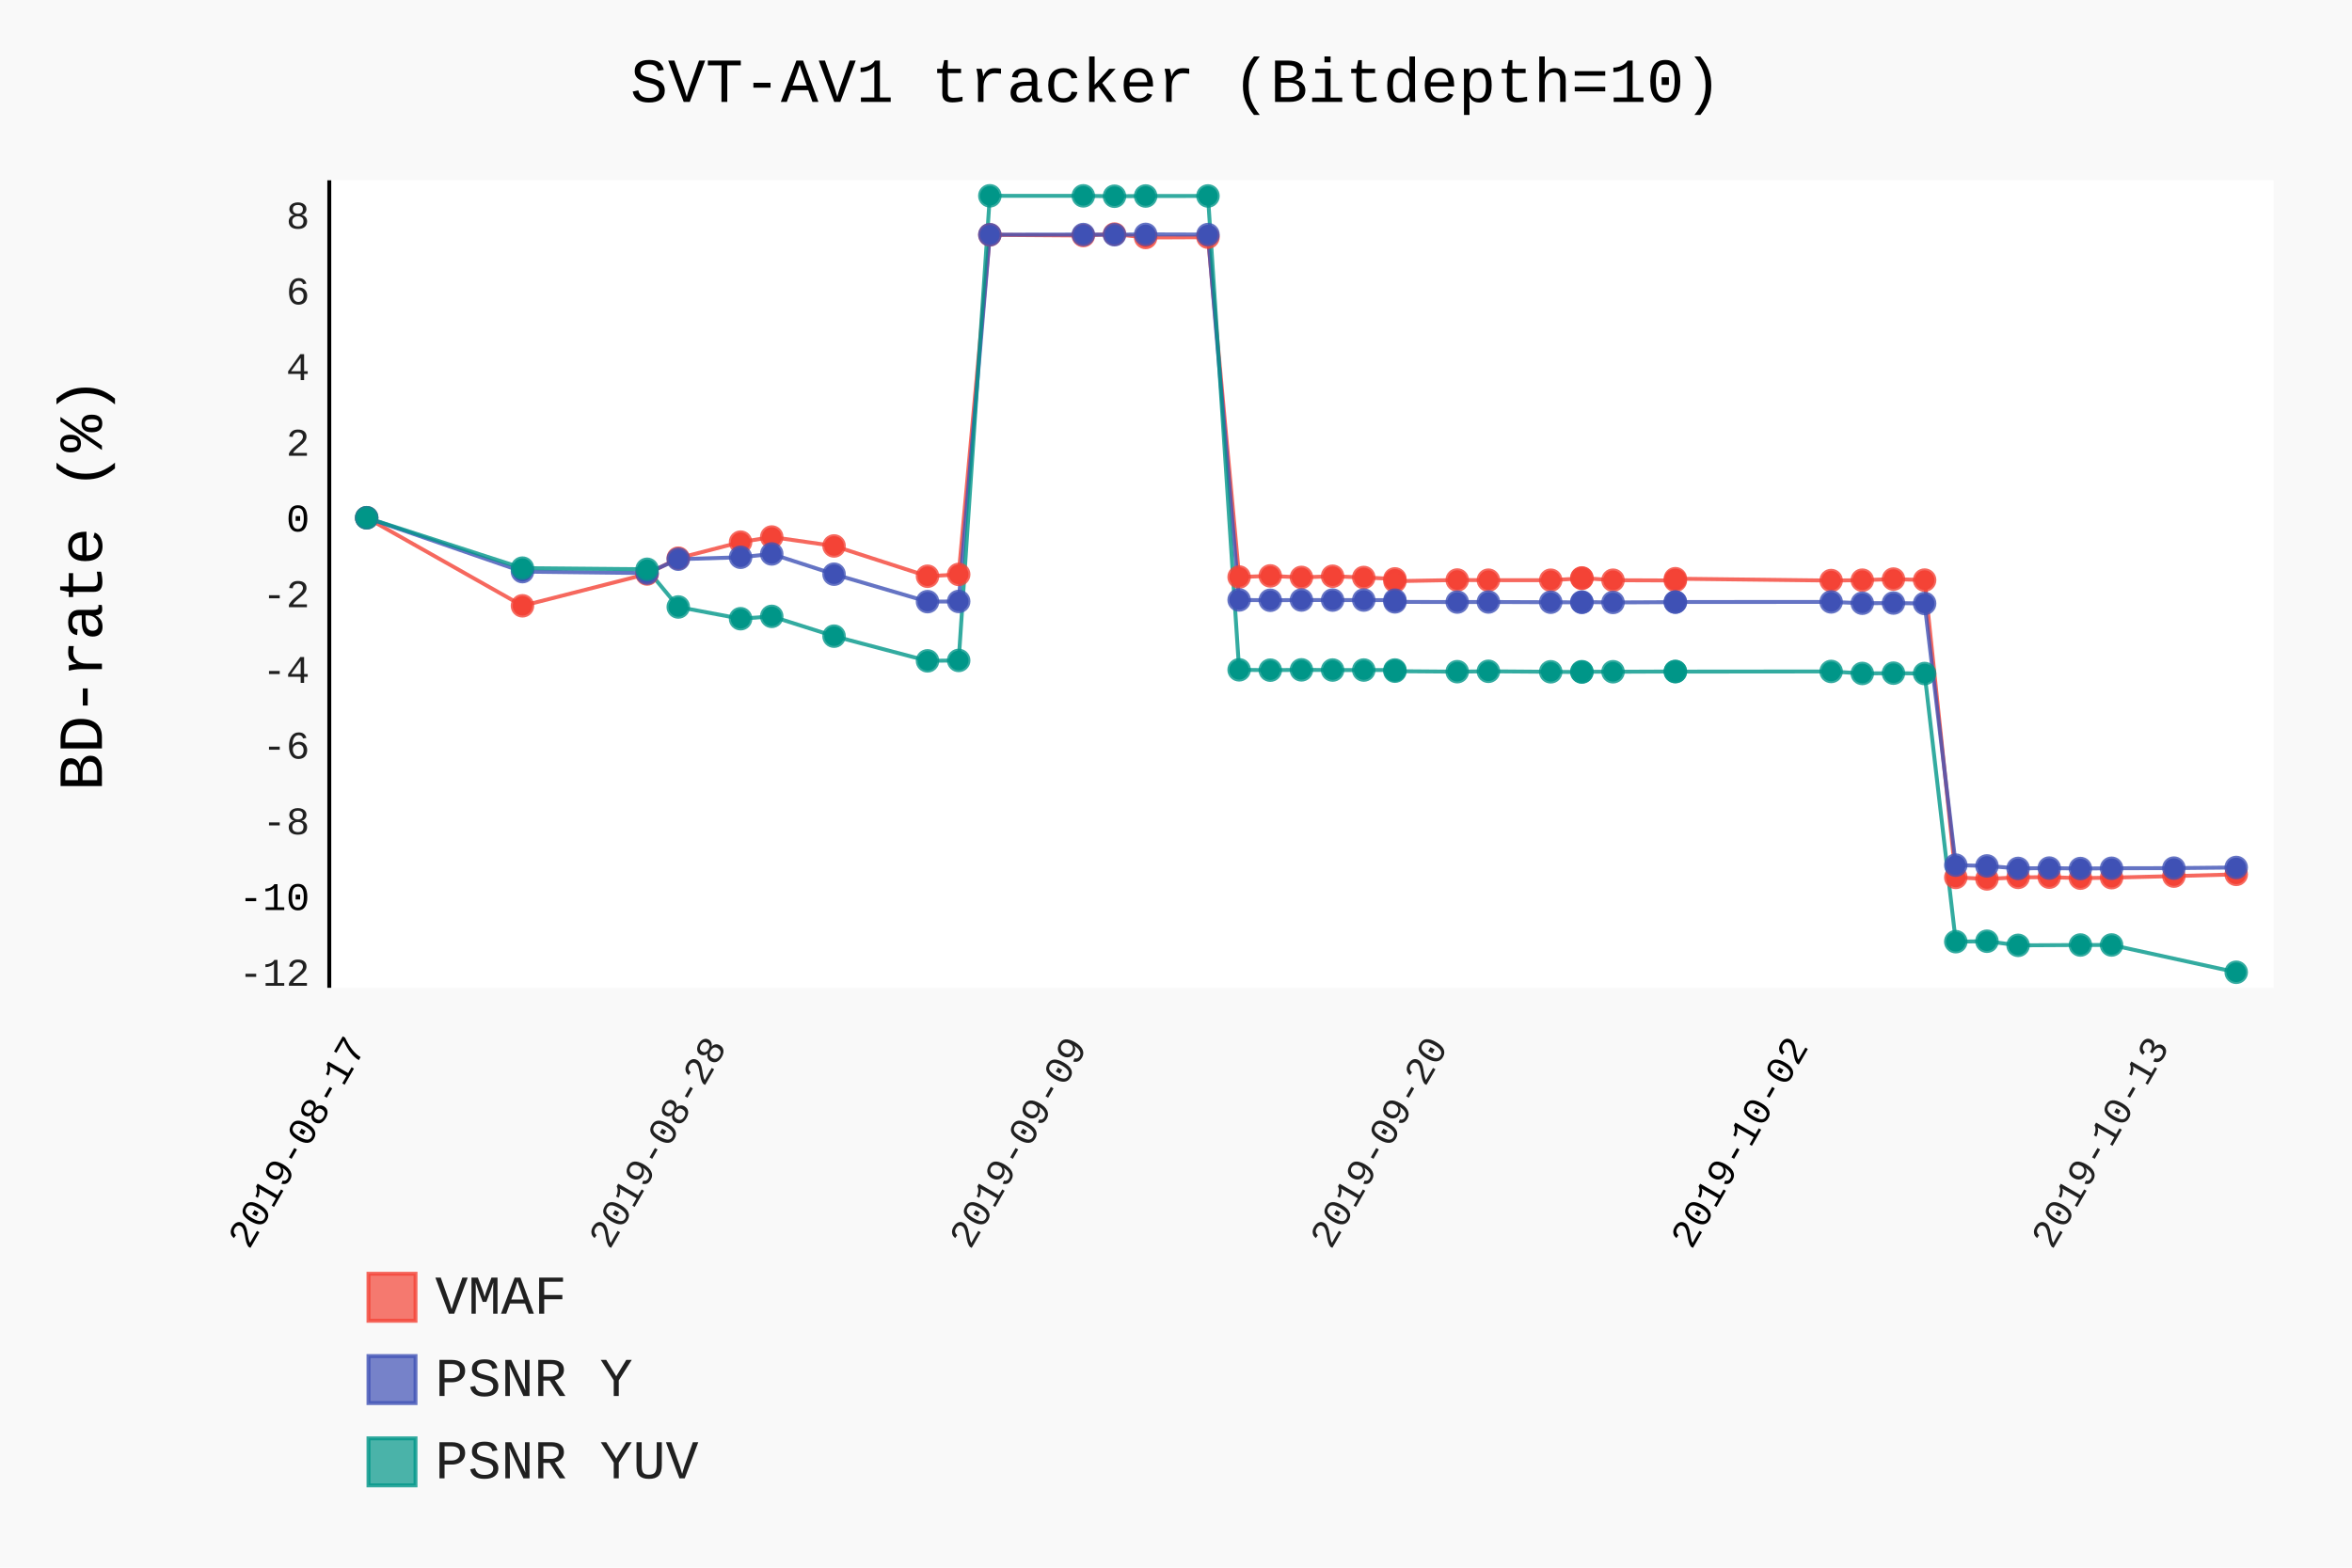
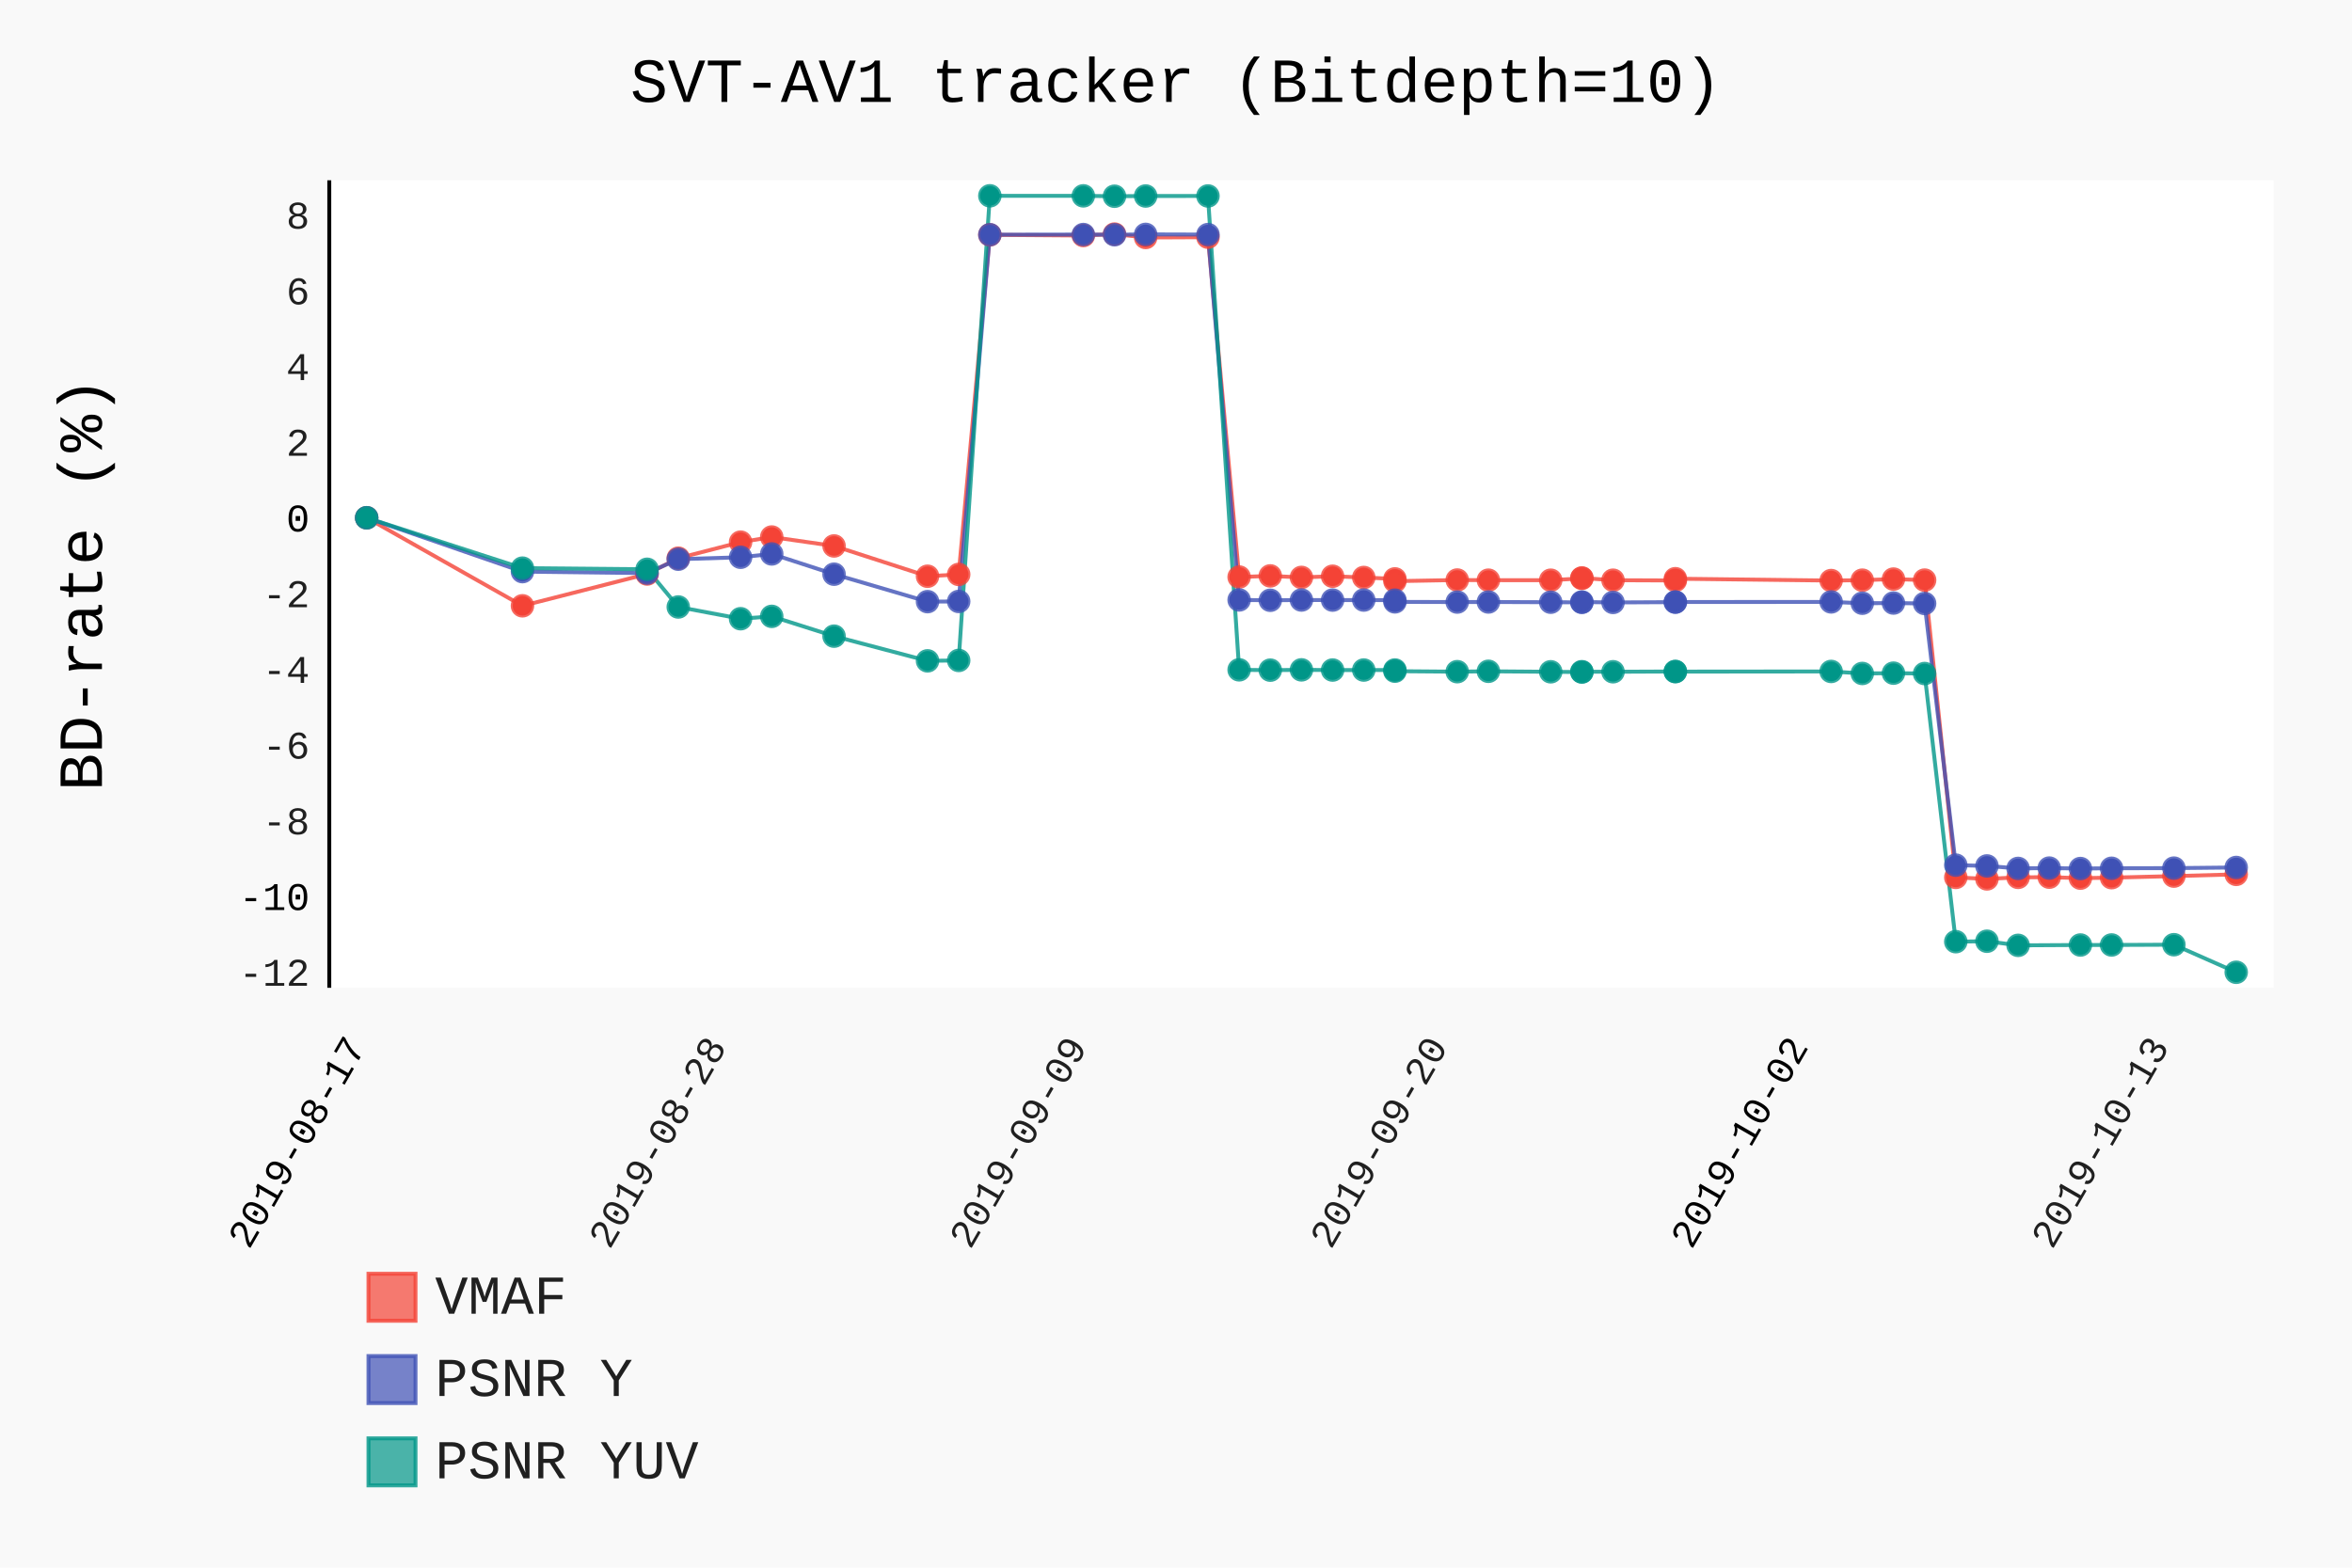
- <svg xmlns="http://www.w3.org/2000/svg" id="chart-886e6f7e-04d2-4e4f-99bd-d18f743b82ef" class="pygal-chart" viewBox="0 0 600 400">
+ <svg xmlns="http://www.w3.org/2000/svg" id="chart-692c8c44-8844-4fba-89c7-14507e702e2a" class="pygal-chart" viewBox="0 0 600 400">
  <defs>
-     <style type="text/css">#chart-886e6f7e-04d2-4e4f-99bd-d18f743b82ef{-webkit-user-select:none;-webkit-font-smoothing:antialiased;font-family:Consolas,"Liberation Mono",Menlo,Courier,monospace}#chart-886e6f7e-04d2-4e4f-99bd-d18f743b82ef .title{font-family:Consolas,"Liberation Mono",Menlo,Courier,monospace;font-size:16px}#chart-886e6f7e-04d2-4e4f-99bd-d18f743b82ef .legends .legend text{font-family:Consolas,"Liberation Mono",Menlo,Courier,monospace;font-size:14px}#chart-886e6f7e-04d2-4e4f-99bd-d18f743b82ef .axis text{font-family:Consolas,"Liberation Mono",Menlo,Courier,monospace;font-size:10px}#chart-886e6f7e-04d2-4e4f-99bd-d18f743b82ef .axis text.major{font-family:Consolas,"Liberation Mono",Menlo,Courier,monospace;font-size:10px}#chart-886e6f7e-04d2-4e4f-99bd-d18f743b82ef .text-overlay text.value{font-family:Consolas,"Liberation Mono",Menlo,Courier,monospace;font-size:16px}#chart-886e6f7e-04d2-4e4f-99bd-d18f743b82ef .text-overlay text.label{font-family:Consolas,"Liberation Mono",Menlo,Courier,monospace;font-size:10px}#chart-886e6f7e-04d2-4e4f-99bd-d18f743b82ef .tooltip{font-family:Consolas,"Liberation Mono",Menlo,Courier,monospace;font-size:14px}#chart-886e6f7e-04d2-4e4f-99bd-d18f743b82ef text.no_data{font-family:Consolas,"Liberation Mono",Menlo,Courier,monospace;font-size:64px}
- #chart-886e6f7e-04d2-4e4f-99bd-d18f743b82ef{background-color:rgba(249,249,249,1)}#chart-886e6f7e-04d2-4e4f-99bd-d18f743b82ef path,#chart-886e6f7e-04d2-4e4f-99bd-d18f743b82ef line,#chart-886e6f7e-04d2-4e4f-99bd-d18f743b82ef rect,#chart-886e6f7e-04d2-4e4f-99bd-d18f743b82ef circle{-webkit-transition:150ms;-moz-transition:150ms;transition:150ms}#chart-886e6f7e-04d2-4e4f-99bd-d18f743b82ef .graph &gt; .background{fill:rgba(249,249,249,1)}#chart-886e6f7e-04d2-4e4f-99bd-d18f743b82ef .plot &gt; .background{fill:rgba(255,255,255,1)}#chart-886e6f7e-04d2-4e4f-99bd-d18f743b82ef .graph{fill:rgba(0,0,0,.87)}#chart-886e6f7e-04d2-4e4f-99bd-d18f743b82ef text.no_data{fill:rgba(0,0,0,1)}#chart-886e6f7e-04d2-4e4f-99bd-d18f743b82ef .title{fill:rgba(0,0,0,1)}#chart-886e6f7e-04d2-4e4f-99bd-d18f743b82ef .legends .legend text{fill:rgba(0,0,0,.87)}#chart-886e6f7e-04d2-4e4f-99bd-d18f743b82ef .legends .legend:hover text{fill:rgba(0,0,0,1)}#chart-886e6f7e-04d2-4e4f-99bd-d18f743b82ef .axis .line{stroke:rgba(0,0,0,1)}#chart-886e6f7e-04d2-4e4f-99bd-d18f743b82ef .axis .guide.line{stroke:rgba(0,0,0,.54)}#chart-886e6f7e-04d2-4e4f-99bd-d18f743b82ef .axis .major.line{stroke:rgba(0,0,0,.87)}#chart-886e6f7e-04d2-4e4f-99bd-d18f743b82ef .axis text.major{fill:rgba(0,0,0,1)}#chart-886e6f7e-04d2-4e4f-99bd-d18f743b82ef .axis.y .guides:hover .guide.line,#chart-886e6f7e-04d2-4e4f-99bd-d18f743b82ef .line-graph .axis.x .guides:hover .guide.line,#chart-886e6f7e-04d2-4e4f-99bd-d18f743b82ef .stackedline-graph .axis.x .guides:hover .guide.line,#chart-886e6f7e-04d2-4e4f-99bd-d18f743b82ef .xy-graph .axis.x .guides:hover .guide.line{stroke:rgba(0,0,0,1)}#chart-886e6f7e-04d2-4e4f-99bd-d18f743b82ef .axis .guides:hover text{fill:rgba(0,0,0,1)}#chart-886e6f7e-04d2-4e4f-99bd-d18f743b82ef .reactive{fill-opacity:.7;stroke-opacity:.8}#chart-886e6f7e-04d2-4e4f-99bd-d18f743b82ef .ci{stroke:rgba(0,0,0,.87)}#chart-886e6f7e-04d2-4e4f-99bd-d18f743b82ef .reactive.active,#chart-886e6f7e-04d2-4e4f-99bd-d18f743b82ef .active .reactive{fill-opacity:.8;stroke-opacity:.9;stroke-width:4}#chart-886e6f7e-04d2-4e4f-99bd-d18f743b82ef .ci .reactive.active{stroke-width:1.5}#chart-886e6f7e-04d2-4e4f-99bd-d18f743b82ef .series text{fill:rgba(0,0,0,1)}#chart-886e6f7e-04d2-4e4f-99bd-d18f743b82ef .tooltip rect{fill:rgba(255,255,255,1);stroke:rgba(0,0,0,1);-webkit-transition:opacity 150ms;-moz-transition:opacity 150ms;transition:opacity 150ms}#chart-886e6f7e-04d2-4e4f-99bd-d18f743b82ef .tooltip .label{fill:rgba(0,0,0,.87)}#chart-886e6f7e-04d2-4e4f-99bd-d18f743b82ef .tooltip .label{fill:rgba(0,0,0,.87)}#chart-886e6f7e-04d2-4e4f-99bd-d18f743b82ef .tooltip .legend{font-size:.8em;fill:rgba(0,0,0,.54)}#chart-886e6f7e-04d2-4e4f-99bd-d18f743b82ef .tooltip .x_label{font-size:.6em;fill:rgba(0,0,0,1)}#chart-886e6f7e-04d2-4e4f-99bd-d18f743b82ef .tooltip .xlink{font-size:.5em;text-decoration:underline}#chart-886e6f7e-04d2-4e4f-99bd-d18f743b82ef .tooltip .value{font-size:1.5em}#chart-886e6f7e-04d2-4e4f-99bd-d18f743b82ef .bound{font-size:.5em}#chart-886e6f7e-04d2-4e4f-99bd-d18f743b82ef .max-value{font-size:.75em;fill:rgba(0,0,0,.54)}#chart-886e6f7e-04d2-4e4f-99bd-d18f743b82ef .map-element{fill:rgba(255,255,255,1);stroke:rgba(0,0,0,.54) !important}#chart-886e6f7e-04d2-4e4f-99bd-d18f743b82ef .map-element .reactive{fill-opacity:inherit;stroke-opacity:inherit}#chart-886e6f7e-04d2-4e4f-99bd-d18f743b82ef .color-0,#chart-886e6f7e-04d2-4e4f-99bd-d18f743b82ef .color-0 a:visited{stroke:#F44336;fill:#F44336}#chart-886e6f7e-04d2-4e4f-99bd-d18f743b82ef .color-1,#chart-886e6f7e-04d2-4e4f-99bd-d18f743b82ef .color-1 a:visited{stroke:#3F51B5;fill:#3F51B5}#chart-886e6f7e-04d2-4e4f-99bd-d18f743b82ef .color-2,#chart-886e6f7e-04d2-4e4f-99bd-d18f743b82ef .color-2 a:visited{stroke:#009688;fill:#009688}#chart-886e6f7e-04d2-4e4f-99bd-d18f743b82ef .text-overlay .color-0 text{fill:black}#chart-886e6f7e-04d2-4e4f-99bd-d18f743b82ef .text-overlay .color-1 text{fill:black}#chart-886e6f7e-04d2-4e4f-99bd-d18f743b82ef .text-overlay .color-2 text{fill:black}
- #chart-886e6f7e-04d2-4e4f-99bd-d18f743b82ef text.no_data{text-anchor:middle}#chart-886e6f7e-04d2-4e4f-99bd-d18f743b82ef .guide.line{fill:none}#chart-886e6f7e-04d2-4e4f-99bd-d18f743b82ef .centered{text-anchor:middle}#chart-886e6f7e-04d2-4e4f-99bd-d18f743b82ef .title{text-anchor:middle}#chart-886e6f7e-04d2-4e4f-99bd-d18f743b82ef .legends .legend text{fill-opacity:1}#chart-886e6f7e-04d2-4e4f-99bd-d18f743b82ef .axis.x text{text-anchor:middle}#chart-886e6f7e-04d2-4e4f-99bd-d18f743b82ef .axis.x:not(.web) text[transform]{text-anchor:start}#chart-886e6f7e-04d2-4e4f-99bd-d18f743b82ef .axis.x:not(.web) text[transform].backwards{text-anchor:end}#chart-886e6f7e-04d2-4e4f-99bd-d18f743b82ef .axis.y text{text-anchor:end}#chart-886e6f7e-04d2-4e4f-99bd-d18f743b82ef .axis.y text[transform].backwards{text-anchor:start}#chart-886e6f7e-04d2-4e4f-99bd-d18f743b82ef .axis.y2 text{text-anchor:start}#chart-886e6f7e-04d2-4e4f-99bd-d18f743b82ef .axis.y2 text[transform].backwards{text-anchor:end}#chart-886e6f7e-04d2-4e4f-99bd-d18f743b82ef .axis .guide.line{stroke-dasharray:4,4}#chart-886e6f7e-04d2-4e4f-99bd-d18f743b82ef .axis .major.guide.line{stroke-dasharray:6,6}#chart-886e6f7e-04d2-4e4f-99bd-d18f743b82ef .horizontal .axis.y .guide.line,#chart-886e6f7e-04d2-4e4f-99bd-d18f743b82ef .horizontal .axis.y2 .guide.line,#chart-886e6f7e-04d2-4e4f-99bd-d18f743b82ef .vertical .axis.x .guide.line{opacity:0}#chart-886e6f7e-04d2-4e4f-99bd-d18f743b82ef .horizontal .axis.always_show .guide.line,#chart-886e6f7e-04d2-4e4f-99bd-d18f743b82ef .vertical .axis.always_show .guide.line{opacity:1 !important}#chart-886e6f7e-04d2-4e4f-99bd-d18f743b82ef .axis.y .guides:hover .guide.line,#chart-886e6f7e-04d2-4e4f-99bd-d18f743b82ef .axis.y2 .guides:hover .guide.line,#chart-886e6f7e-04d2-4e4f-99bd-d18f743b82ef .axis.x .guides:hover .guide.line{opacity:1}#chart-886e6f7e-04d2-4e4f-99bd-d18f743b82ef .axis .guides:hover text{opacity:1}#chart-886e6f7e-04d2-4e4f-99bd-d18f743b82ef .nofill{fill:none}#chart-886e6f7e-04d2-4e4f-99bd-d18f743b82ef .subtle-fill{fill-opacity:.2}#chart-886e6f7e-04d2-4e4f-99bd-d18f743b82ef .dot{stroke-width:1px;fill-opacity:1}#chart-886e6f7e-04d2-4e4f-99bd-d18f743b82ef .dot.active{stroke-width:5px}#chart-886e6f7e-04d2-4e4f-99bd-d18f743b82ef .dot.negative{fill:transparent}#chart-886e6f7e-04d2-4e4f-99bd-d18f743b82ef text,#chart-886e6f7e-04d2-4e4f-99bd-d18f743b82ef tspan{stroke:none !important}#chart-886e6f7e-04d2-4e4f-99bd-d18f743b82ef .series text.active{opacity:1}#chart-886e6f7e-04d2-4e4f-99bd-d18f743b82ef .tooltip rect{fill-opacity:.95;stroke-width:.5}#chart-886e6f7e-04d2-4e4f-99bd-d18f743b82ef .tooltip text{fill-opacity:1}#chart-886e6f7e-04d2-4e4f-99bd-d18f743b82ef .showable{visibility:hidden}#chart-886e6f7e-04d2-4e4f-99bd-d18f743b82ef .showable.shown{visibility:visible}#chart-886e6f7e-04d2-4e4f-99bd-d18f743b82ef .gauge-background{fill:rgba(229,229,229,1);stroke:none}#chart-886e6f7e-04d2-4e4f-99bd-d18f743b82ef .bg-lines{stroke:rgba(249,249,249,1);stroke-width:2px}</style>
+     <style type="text/css">#chart-692c8c44-8844-4fba-89c7-14507e702e2a{-webkit-user-select:none;-webkit-font-smoothing:antialiased;font-family:Consolas,"Liberation Mono",Menlo,Courier,monospace}#chart-692c8c44-8844-4fba-89c7-14507e702e2a .title{font-family:Consolas,"Liberation Mono",Menlo,Courier,monospace;font-size:16px}#chart-692c8c44-8844-4fba-89c7-14507e702e2a .legends .legend text{font-family:Consolas,"Liberation Mono",Menlo,Courier,monospace;font-size:14px}#chart-692c8c44-8844-4fba-89c7-14507e702e2a .axis text{font-family:Consolas,"Liberation Mono",Menlo,Courier,monospace;font-size:10px}#chart-692c8c44-8844-4fba-89c7-14507e702e2a .axis text.major{font-family:Consolas,"Liberation Mono",Menlo,Courier,monospace;font-size:10px}#chart-692c8c44-8844-4fba-89c7-14507e702e2a .text-overlay text.value{font-family:Consolas,"Liberation Mono",Menlo,Courier,monospace;font-size:16px}#chart-692c8c44-8844-4fba-89c7-14507e702e2a .text-overlay text.label{font-family:Consolas,"Liberation Mono",Menlo,Courier,monospace;font-size:10px}#chart-692c8c44-8844-4fba-89c7-14507e702e2a .tooltip{font-family:Consolas,"Liberation Mono",Menlo,Courier,monospace;font-size:14px}#chart-692c8c44-8844-4fba-89c7-14507e702e2a text.no_data{font-family:Consolas,"Liberation Mono",Menlo,Courier,monospace;font-size:64px}
+ #chart-692c8c44-8844-4fba-89c7-14507e702e2a{background-color:rgba(249,249,249,1)}#chart-692c8c44-8844-4fba-89c7-14507e702e2a path,#chart-692c8c44-8844-4fba-89c7-14507e702e2a line,#chart-692c8c44-8844-4fba-89c7-14507e702e2a rect,#chart-692c8c44-8844-4fba-89c7-14507e702e2a circle{-webkit-transition:150ms;-moz-transition:150ms;transition:150ms}#chart-692c8c44-8844-4fba-89c7-14507e702e2a .graph &gt; .background{fill:rgba(249,249,249,1)}#chart-692c8c44-8844-4fba-89c7-14507e702e2a .plot &gt; .background{fill:rgba(255,255,255,1)}#chart-692c8c44-8844-4fba-89c7-14507e702e2a .graph{fill:rgba(0,0,0,.87)}#chart-692c8c44-8844-4fba-89c7-14507e702e2a text.no_data{fill:rgba(0,0,0,1)}#chart-692c8c44-8844-4fba-89c7-14507e702e2a .title{fill:rgba(0,0,0,1)}#chart-692c8c44-8844-4fba-89c7-14507e702e2a .legends .legend text{fill:rgba(0,0,0,.87)}#chart-692c8c44-8844-4fba-89c7-14507e702e2a .legends .legend:hover text{fill:rgba(0,0,0,1)}#chart-692c8c44-8844-4fba-89c7-14507e702e2a .axis .line{stroke:rgba(0,0,0,1)}#chart-692c8c44-8844-4fba-89c7-14507e702e2a .axis .guide.line{stroke:rgba(0,0,0,.54)}#chart-692c8c44-8844-4fba-89c7-14507e702e2a .axis .major.line{stroke:rgba(0,0,0,.87)}#chart-692c8c44-8844-4fba-89c7-14507e702e2a .axis text.major{fill:rgba(0,0,0,1)}#chart-692c8c44-8844-4fba-89c7-14507e702e2a .axis.y .guides:hover .guide.line,#chart-692c8c44-8844-4fba-89c7-14507e702e2a .line-graph .axis.x .guides:hover .guide.line,#chart-692c8c44-8844-4fba-89c7-14507e702e2a .stackedline-graph .axis.x .guides:hover .guide.line,#chart-692c8c44-8844-4fba-89c7-14507e702e2a .xy-graph .axis.x .guides:hover .guide.line{stroke:rgba(0,0,0,1)}#chart-692c8c44-8844-4fba-89c7-14507e702e2a .axis .guides:hover text{fill:rgba(0,0,0,1)}#chart-692c8c44-8844-4fba-89c7-14507e702e2a .reactive{fill-opacity:.7;stroke-opacity:.8}#chart-692c8c44-8844-4fba-89c7-14507e702e2a .ci{stroke:rgba(0,0,0,.87)}#chart-692c8c44-8844-4fba-89c7-14507e702e2a .reactive.active,#chart-692c8c44-8844-4fba-89c7-14507e702e2a .active .reactive{fill-opacity:.8;stroke-opacity:.9;stroke-width:4}#chart-692c8c44-8844-4fba-89c7-14507e702e2a .ci .reactive.active{stroke-width:1.5}#chart-692c8c44-8844-4fba-89c7-14507e702e2a .series text{fill:rgba(0,0,0,1)}#chart-692c8c44-8844-4fba-89c7-14507e702e2a .tooltip rect{fill:rgba(255,255,255,1);stroke:rgba(0,0,0,1);-webkit-transition:opacity 150ms;-moz-transition:opacity 150ms;transition:opacity 150ms}#chart-692c8c44-8844-4fba-89c7-14507e702e2a .tooltip .label{fill:rgba(0,0,0,.87)}#chart-692c8c44-8844-4fba-89c7-14507e702e2a .tooltip .label{fill:rgba(0,0,0,.87)}#chart-692c8c44-8844-4fba-89c7-14507e702e2a .tooltip .legend{font-size:.8em;fill:rgba(0,0,0,.54)}#chart-692c8c44-8844-4fba-89c7-14507e702e2a .tooltip .x_label{font-size:.6em;fill:rgba(0,0,0,1)}#chart-692c8c44-8844-4fba-89c7-14507e702e2a .tooltip .xlink{font-size:.5em;text-decoration:underline}#chart-692c8c44-8844-4fba-89c7-14507e702e2a .tooltip .value{font-size:1.5em}#chart-692c8c44-8844-4fba-89c7-14507e702e2a .bound{font-size:.5em}#chart-692c8c44-8844-4fba-89c7-14507e702e2a .max-value{font-size:.75em;fill:rgba(0,0,0,.54)}#chart-692c8c44-8844-4fba-89c7-14507e702e2a .map-element{fill:rgba(255,255,255,1);stroke:rgba(0,0,0,.54) !important}#chart-692c8c44-8844-4fba-89c7-14507e702e2a .map-element .reactive{fill-opacity:inherit;stroke-opacity:inherit}#chart-692c8c44-8844-4fba-89c7-14507e702e2a .color-0,#chart-692c8c44-8844-4fba-89c7-14507e702e2a .color-0 a:visited{stroke:#F44336;fill:#F44336}#chart-692c8c44-8844-4fba-89c7-14507e702e2a .color-1,#chart-692c8c44-8844-4fba-89c7-14507e702e2a .color-1 a:visited{stroke:#3F51B5;fill:#3F51B5}#chart-692c8c44-8844-4fba-89c7-14507e702e2a .color-2,#chart-692c8c44-8844-4fba-89c7-14507e702e2a .color-2 a:visited{stroke:#009688;fill:#009688}#chart-692c8c44-8844-4fba-89c7-14507e702e2a .text-overlay .color-0 text{fill:black}#chart-692c8c44-8844-4fba-89c7-14507e702e2a .text-overlay .color-1 text{fill:black}#chart-692c8c44-8844-4fba-89c7-14507e702e2a .text-overlay .color-2 text{fill:black}
+ #chart-692c8c44-8844-4fba-89c7-14507e702e2a text.no_data{text-anchor:middle}#chart-692c8c44-8844-4fba-89c7-14507e702e2a .guide.line{fill:none}#chart-692c8c44-8844-4fba-89c7-14507e702e2a .centered{text-anchor:middle}#chart-692c8c44-8844-4fba-89c7-14507e702e2a .title{text-anchor:middle}#chart-692c8c44-8844-4fba-89c7-14507e702e2a .legends .legend text{fill-opacity:1}#chart-692c8c44-8844-4fba-89c7-14507e702e2a .axis.x text{text-anchor:middle}#chart-692c8c44-8844-4fba-89c7-14507e702e2a .axis.x:not(.web) text[transform]{text-anchor:start}#chart-692c8c44-8844-4fba-89c7-14507e702e2a .axis.x:not(.web) text[transform].backwards{text-anchor:end}#chart-692c8c44-8844-4fba-89c7-14507e702e2a .axis.y text{text-anchor:end}#chart-692c8c44-8844-4fba-89c7-14507e702e2a .axis.y text[transform].backwards{text-anchor:start}#chart-692c8c44-8844-4fba-89c7-14507e702e2a .axis.y2 text{text-anchor:start}#chart-692c8c44-8844-4fba-89c7-14507e702e2a .axis.y2 text[transform].backwards{text-anchor:end}#chart-692c8c44-8844-4fba-89c7-14507e702e2a .axis .guide.line{stroke-dasharray:4,4}#chart-692c8c44-8844-4fba-89c7-14507e702e2a .axis .major.guide.line{stroke-dasharray:6,6}#chart-692c8c44-8844-4fba-89c7-14507e702e2a .horizontal .axis.y .guide.line,#chart-692c8c44-8844-4fba-89c7-14507e702e2a .horizontal .axis.y2 .guide.line,#chart-692c8c44-8844-4fba-89c7-14507e702e2a .vertical .axis.x .guide.line{opacity:0}#chart-692c8c44-8844-4fba-89c7-14507e702e2a .horizontal .axis.always_show .guide.line,#chart-692c8c44-8844-4fba-89c7-14507e702e2a .vertical .axis.always_show .guide.line{opacity:1 !important}#chart-692c8c44-8844-4fba-89c7-14507e702e2a .axis.y .guides:hover .guide.line,#chart-692c8c44-8844-4fba-89c7-14507e702e2a .axis.y2 .guides:hover .guide.line,#chart-692c8c44-8844-4fba-89c7-14507e702e2a .axis.x .guides:hover .guide.line{opacity:1}#chart-692c8c44-8844-4fba-89c7-14507e702e2a .axis .guides:hover text{opacity:1}#chart-692c8c44-8844-4fba-89c7-14507e702e2a .nofill{fill:none}#chart-692c8c44-8844-4fba-89c7-14507e702e2a .subtle-fill{fill-opacity:.2}#chart-692c8c44-8844-4fba-89c7-14507e702e2a .dot{stroke-width:1px;fill-opacity:1}#chart-692c8c44-8844-4fba-89c7-14507e702e2a .dot.active{stroke-width:5px}#chart-692c8c44-8844-4fba-89c7-14507e702e2a .dot.negative{fill:transparent}#chart-692c8c44-8844-4fba-89c7-14507e702e2a text,#chart-692c8c44-8844-4fba-89c7-14507e702e2a tspan{stroke:none !important}#chart-692c8c44-8844-4fba-89c7-14507e702e2a .series text.active{opacity:1}#chart-692c8c44-8844-4fba-89c7-14507e702e2a .tooltip rect{fill-opacity:.95;stroke-width:.5}#chart-692c8c44-8844-4fba-89c7-14507e702e2a .tooltip text{fill-opacity:1}#chart-692c8c44-8844-4fba-89c7-14507e702e2a .showable{visibility:hidden}#chart-692c8c44-8844-4fba-89c7-14507e702e2a .showable.shown{visibility:visible}#chart-692c8c44-8844-4fba-89c7-14507e702e2a .gauge-background{fill:rgba(229,229,229,1);stroke:none}#chart-692c8c44-8844-4fba-89c7-14507e702e2a .bg-lines{stroke:rgba(249,249,249,1);stroke-width:2px}</style>
  </defs>
  <g class="graph datetimeline-graph vertical">
    <rect class="background" height="400" width="600" x="0" y="0" />
    <g class="plot" transform="translate(84, 46)">
      <rect class="background" height="206.038" width="496.0" x="0" y="0" />
      <g class="axis y">
        <g class="guides">
          <text class="" x="-5" y="205.518">-12</text>
        </g>
        <g class="guides">
          <text class="major" x="-5" y="186.199">-10</text>
        </g>
        <g class="guides">
          <text class="" x="-5" y="166.881">-8</text>
        </g>
        <g class="guides">
          <text class="" x="-5" y="147.562">-6</text>
        </g>
        <g class="guides">
          <text class="" x="-5" y="128.243">-4</text>
        </g>
        <g class="guides">
          <text class="" x="-5" y="108.924">-2</text>
        </g>
        <g class="guides">
          <text class="major" x="-5" y="89.606">0</text>
        </g>
        <g class="guides">
          <text class="" x="-5" y="70.287">2</text>
        </g>
        <g class="guides">
          <text class="" x="-5" y="50.968">4</text>
        </g>
        <g class="guides">
          <text class="" x="-5" y="31.649">6</text>
        </g>
        <g class="guides">
          <text class="" x="-5" y="12.331">8</text>
        </g>
      </g>
      <g class="axis x">
        <path class="line" d="M0 0 v206.038" />
        <g class="guides">
          <path class="major guide line" d="M9.538 0 v206.038" />
          <text class="major backwards" x="9.538" y="221.038" transform="rotate(300 9.538462 221.0385)">2019-08-17</text>
        </g>
        <g class="guides">
          <path class="guide line" d="M101.538 0 v206.038" />
          <text class="backwards" x="101.538" y="221.038" transform="rotate(300 101.5375 221.0385)">2019-08-28</text>
        </g>
        <g class="guides">
          <path class="guide line" d="M193.537 0 v206.038" />
          <text class="backwards" x="193.537" y="221.038" transform="rotate(300 193.5366 221.0385)">2019-09-09</text>
        </g>
        <g class="guides">
          <path class="guide line" d="M285.536 0 v206.038" />
          <text class="backwards" x="285.536" y="221.038" transform="rotate(300 285.5356 221.0385)">2019-09-20</text>
        </g>
        <g class="guides">
          <path class="major guide line" d="M377.535 0 v206.038" />
          <text class="major backwards" x="377.535" y="221.038" transform="rotate(300 377.5347 221.0385)">2019-10-02</text>
        </g>
        <g class="guides">
          <path class="guide line" d="M469.534 0 v206.038" />
          <text class="backwards" x="469.534" y="221.038" transform="rotate(300 469.5337 221.0385)">2019-10-13</text>
        </g>
      </g>
      <g class="series serie-0 color-0">
        <path class="line reactive nofill" d="M9.538 86.106 L49.282 108.573 81.077 100.46 89.026 96.422 104.923 92.326 112.872 91.022 128.769 93.302 152.615 101.029 160.564 100.566 168.513 13.921 192.359 14.095 200.308 13.728 208.256 14.597 224.154 14.52 232.103 101.232 240.051 100.942 248 101.329 255.949 101.029 263.897 101.348 271.846 101.706 271.846 102.285 287.744 101.995 295.692 102.034 311.59 102.044 319.538 101.57 319.538 101.464 327.487 102.044 343.385 102.111 343.385 101.657 383.128 102.131 391.077 102.034 399.026 101.754 406.974 102.015 414.923 177.87 422.872 178.256 430.821 177.86 438.769 177.812 446.718 178.063 454.667 177.937 470.564 177.541 486.462 177.097" />
      </g>
      <g class="series serie-1 color-1">
        <path class="line reactive nofill" d="M9.538 86.106 L49.282 99.851 81.077 100.228 89.026 96.683 104.923 96.19 112.872 95.34 128.769 100.508 152.615 107.511 160.564 107.463 168.513 13.882 192.359 13.844 200.308 13.892 208.256 13.805 224.154 13.853 232.103 107.076 240.051 107.163 248 107.095 255.949 107.115 263.897 107.105 271.846 107.134 271.846 107.569 287.744 107.617 295.692 107.598 311.59 107.656 319.538 107.694 319.538 107.607 327.487 107.714 343.385 107.636 343.385 107.607 383.128 107.578 391.077 107.917 399.026 107.868 406.974 107.975 414.923 174.74 422.872 174.943 430.821 175.581 438.769 175.494 446.718 175.609 454.667 175.542 470.564 175.503 486.462 175.339" />
      </g>
      <g class="series serie-2 color-2">
-         <path class="line reactive nofill" d="M9.538 86.106 L49.282 98.962 81.077 99.252 89.026 108.873 104.923 111.867 112.872 111.268 128.769 116.32 152.615 122.618 160.564 122.512 168.513 3.962 192.359 3.972 200.308 4.069 208.256 4.011 224.154 4.001 232.103 124.907 240.051 124.994 248 124.917 255.949 124.965 263.897 124.965 271.846 124.956 271.846 125.255 287.744 125.381 295.692 125.284 311.59 125.41 319.538 125.477 319.538 125.39 327.487 125.4 343.385 125.332 343.385 125.361 383.128 125.323 391.077 125.835 399.026 125.757 406.974 125.854 414.923 194.271 422.872 194.156 430.821 195.208 446.718 195.121 454.667 195.112 486.462 202.076" />
+         <path class="line reactive nofill" d="M9.538 86.106 L49.282 98.962 81.077 99.252 89.026 108.873 104.923 111.867 112.872 111.268 128.769 116.32 152.615 122.618 160.564 122.512 168.513 3.962 192.359 3.972 200.308 4.069 208.256 4.011 224.154 4.001 232.103 124.907 240.051 124.994 248 124.917 255.949 124.965 263.897 124.965 271.846 124.956 271.846 125.255 287.744 125.381 295.692 125.284 311.59 125.41 319.538 125.477 319.538 125.39 327.487 125.4 343.385 125.332 343.385 125.361 383.128 125.323 391.077 125.835 399.026 125.757 406.974 125.854 414.923 194.271 422.872 194.156 430.821 195.208 446.718 195.121 454.667 195.112 470.564 195.044 486.462 202.076" />
      </g>
    </g>
    <g class="titles">
      <text class="title plot_title" x="300.0" y="26">SVT-AV1 tracker (Bitdepth=10)</text>
      <text class="title" x="0" y="175.019" transform="rotate(-90 0 149.0192)">BD-rate (%)</text>
    </g>
    <g class="plot overlay" transform="translate(84, 46)">
      <g class="series serie-0 color-0">
        <g class="dots">
          <circle class="dot reactive tooltip-trigger" cx="9.538" cy="86.106" r="2.5" />
        </g>
        <g class="dots">
          <circle class="dot reactive tooltip-trigger" cx="49.282" cy="108.573" r="2.5" />
        </g>
        <g class="dots">
          <circle class="dot reactive tooltip-trigger" cx="81.077" cy="100.46" r="2.5" />
        </g>
        <g class="dots">
          <circle class="dot reactive tooltip-trigger" cx="89.026" cy="96.422" r="2.5" />
        </g>
        <g class="dots">
          <circle class="dot reactive tooltip-trigger" cx="104.923" cy="92.326" r="2.5" />
        </g>
        <g class="dots">
          <circle class="dot reactive tooltip-trigger" cx="112.872" cy="91.022" r="2.5" />
        </g>
        <g class="dots">
          <circle class="dot reactive tooltip-trigger" cx="128.769" cy="93.302" r="2.5" />
        </g>
        <g class="dots">
          <circle class="dot reactive tooltip-trigger" cx="152.615" cy="101.029" r="2.5" />
        </g>
        <g class="dots">
          <circle class="dot reactive tooltip-trigger" cx="160.564" cy="100.566" r="2.5" />
        </g>
        <g class="dots">
          <circle class="dot reactive tooltip-trigger" cx="168.513" cy="13.921" r="2.5" />
        </g>
        <g class="dots">
          <circle class="dot reactive tooltip-trigger" cx="192.359" cy="14.095" r="2.5" />
        </g>
        <g class="dots">
          <circle class="dot reactive tooltip-trigger" cx="200.308" cy="13.728" r="2.5" />
        </g>
        <g class="dots">
          <circle class="dot reactive tooltip-trigger" cx="208.256" cy="14.597" r="2.5" />
        </g>
        <g class="dots">
          <circle class="dot reactive tooltip-trigger" cx="224.154" cy="14.52" r="2.5" />
        </g>
        <g class="dots">
          <circle class="dot reactive tooltip-trigger" cx="232.103" cy="101.232" r="2.5" />
        </g>
        <g class="dots">
          <circle class="dot reactive tooltip-trigger" cx="240.051" cy="100.942" r="2.5" />
        </g>
        <g class="dots">
          <circle class="dot reactive tooltip-trigger" cx="248.0" cy="101.329" r="2.5" />
        </g>
        <g class="dots">
          <circle class="dot reactive tooltip-trigger" cx="255.949" cy="101.029" r="2.5" />
        </g>
        <g class="dots">
          <circle class="dot reactive tooltip-trigger" cx="263.897" cy="101.348" r="2.5" />
        </g>
        <g class="dots">
          <circle class="dot reactive tooltip-trigger" cx="271.846" cy="101.706" r="2.5" />
        </g>
        <g class="dots">
          <circle class="dot reactive tooltip-trigger" cx="271.846" cy="102.285" r="2.5" />
        </g>
        <g class="dots">
          <circle class="dot reactive tooltip-trigger" cx="287.744" cy="101.995" r="2.5" />
        </g>
        <g class="dots">
          <circle class="dot reactive tooltip-trigger" cx="295.692" cy="102.034" r="2.5" />
        </g>
        <g class="dots">
          <circle class="dot reactive tooltip-trigger" cx="311.59" cy="102.044" r="2.5" />
        </g>
        <g class="dots">
          <circle class="dot reactive tooltip-trigger" cx="319.538" cy="101.57" r="2.5" />
        </g>
        <g class="dots">
          <circle class="dot reactive tooltip-trigger" cx="319.538" cy="101.464" r="2.5" />
        </g>
        <g class="dots">
          <circle class="dot reactive tooltip-trigger" cx="327.487" cy="102.044" r="2.5" />
        </g>
        <g class="dots">
          <circle class="dot reactive tooltip-trigger" cx="343.385" cy="102.111" r="2.5" />
        </g>
        <g class="dots">
          <circle class="dot reactive tooltip-trigger" cx="343.385" cy="101.657" r="2.5" />
        </g>
        <g class="dots">
          <circle class="dot reactive tooltip-trigger" cx="383.128" cy="102.131" r="2.5" />
        </g>
        <g class="dots">
          <circle class="dot reactive tooltip-trigger" cx="391.077" cy="102.034" r="2.5" />
        </g>
        <g class="dots">
          <circle class="dot reactive tooltip-trigger" cx="399.026" cy="101.754" r="2.5" />
        </g>
        <g class="dots">
          <circle class="dot reactive tooltip-trigger" cx="406.974" cy="102.015" r="2.5" />
        </g>
        <g class="dots">
          <circle class="dot reactive tooltip-trigger" cx="414.923" cy="177.87" r="2.5" />
        </g>
        <g class="dots">
          <circle class="dot reactive tooltip-trigger" cx="422.872" cy="178.256" r="2.5" />
        </g>
        <g class="dots">
          <circle class="dot reactive tooltip-trigger" cx="430.821" cy="177.86" r="2.5" />
        </g>
        <g class="dots">
          <circle class="dot reactive tooltip-trigger" cx="438.769" cy="177.812" r="2.5" />
        </g>
        <g class="dots">
          <circle class="dot reactive tooltip-trigger" cx="446.718" cy="178.063" r="2.5" />
        </g>
        <g class="dots">
          <circle class="dot reactive tooltip-trigger" cx="454.667" cy="177.937" r="2.5" />
        </g>
        <g class="dots">
          <circle class="dot reactive tooltip-trigger" cx="470.564" cy="177.541" r="2.5" />
        </g>
        <g class="dots">
          <circle class="dot reactive tooltip-trigger" cx="486.462" cy="177.097" r="2.5" />
        </g>
      </g>
      <g class="series serie-1 color-1">
        <g class="dots">
          <circle class="dot reactive tooltip-trigger" cx="9.538" cy="86.106" r="2.5" />
        </g>
        <g class="dots">
          <circle class="dot reactive tooltip-trigger" cx="49.282" cy="99.851" r="2.5" />
        </g>
        <g class="dots">
          <circle class="dot reactive tooltip-trigger" cx="81.077" cy="100.228" r="2.5" />
        </g>
        <g class="dots">
          <circle class="dot reactive tooltip-trigger" cx="89.026" cy="96.683" r="2.5" />
        </g>
        <g class="dots">
          <circle class="dot reactive tooltip-trigger" cx="104.923" cy="96.19" r="2.5" />
        </g>
        <g class="dots">
          <circle class="dot reactive tooltip-trigger" cx="112.872" cy="95.34" r="2.5" />
        </g>
        <g class="dots">
          <circle class="dot reactive tooltip-trigger" cx="128.769" cy="100.508" r="2.5" />
        </g>
        <g class="dots">
          <circle class="dot reactive tooltip-trigger" cx="152.615" cy="107.511" r="2.5" />
        </g>
        <g class="dots">
          <circle class="dot reactive tooltip-trigger" cx="160.564" cy="107.463" r="2.5" />
        </g>
        <g class="dots">
          <circle class="dot reactive tooltip-trigger" cx="168.513" cy="13.882" r="2.5" />
        </g>
        <g class="dots">
          <circle class="dot reactive tooltip-trigger" cx="192.359" cy="13.844" r="2.5" />
        </g>
        <g class="dots">
          <circle class="dot reactive tooltip-trigger" cx="200.308" cy="13.892" r="2.5" />
        </g>
        <g class="dots">
          <circle class="dot reactive tooltip-trigger" cx="208.256" cy="13.805" r="2.5" />
        </g>
        <g class="dots">
          <circle class="dot reactive tooltip-trigger" cx="224.154" cy="13.853" r="2.5" />
        </g>
        <g class="dots">
          <circle class="dot reactive tooltip-trigger" cx="232.103" cy="107.076" r="2.5" />
        </g>
        <g class="dots">
          <circle class="dot reactive tooltip-trigger" cx="240.051" cy="107.163" r="2.5" />
        </g>
        <g class="dots">
          <circle class="dot reactive tooltip-trigger" cx="248.0" cy="107.095" r="2.5" />
        </g>
        <g class="dots">
          <circle class="dot reactive tooltip-trigger" cx="255.949" cy="107.115" r="2.5" />
        </g>
        <g class="dots">
          <circle class="dot reactive tooltip-trigger" cx="263.897" cy="107.105" r="2.5" />
        </g>
        <g class="dots">
          <circle class="dot reactive tooltip-trigger" cx="271.846" cy="107.134" r="2.5" />
        </g>
        <g class="dots">
          <circle class="dot reactive tooltip-trigger" cx="271.846" cy="107.569" r="2.5" />
        </g>
        <g class="dots">
          <circle class="dot reactive tooltip-trigger" cx="287.744" cy="107.617" r="2.5" />
        </g>
        <g class="dots">
          <circle class="dot reactive tooltip-trigger" cx="295.692" cy="107.598" r="2.5" />
        </g>
        <g class="dots">
          <circle class="dot reactive tooltip-trigger" cx="311.59" cy="107.656" r="2.5" />
        </g>
        <g class="dots">
          <circle class="dot reactive tooltip-trigger" cx="319.538" cy="107.694" r="2.5" />
        </g>
        <g class="dots">
          <circle class="dot reactive tooltip-trigger" cx="319.538" cy="107.607" r="2.5" />
        </g>
        <g class="dots">
          <circle class="dot reactive tooltip-trigger" cx="327.487" cy="107.714" r="2.5" />
        </g>
        <g class="dots">
          <circle class="dot reactive tooltip-trigger" cx="343.385" cy="107.636" r="2.5" />
        </g>
        <g class="dots">
          <circle class="dot reactive tooltip-trigger" cx="343.385" cy="107.607" r="2.5" />
        </g>
        <g class="dots">
          <circle class="dot reactive tooltip-trigger" cx="383.128" cy="107.578" r="2.5" />
        </g>
        <g class="dots">
          <circle class="dot reactive tooltip-trigger" cx="391.077" cy="107.917" r="2.5" />
        </g>
        <g class="dots">
          <circle class="dot reactive tooltip-trigger" cx="399.026" cy="107.868" r="2.5" />
        </g>
        <g class="dots">
          <circle class="dot reactive tooltip-trigger" cx="406.974" cy="107.975" r="2.5" />
        </g>
        <g class="dots">
          <circle class="dot reactive tooltip-trigger" cx="414.923" cy="174.74" r="2.5" />
        </g>
        <g class="dots">
          <circle class="dot reactive tooltip-trigger" cx="422.872" cy="174.943" r="2.5" />
        </g>
        <g class="dots">
          <circle class="dot reactive tooltip-trigger" cx="430.821" cy="175.581" r="2.5" />
        </g>
        <g class="dots">
          <circle class="dot reactive tooltip-trigger" cx="438.769" cy="175.494" r="2.5" />
        </g>
        <g class="dots">
          <circle class="dot reactive tooltip-trigger" cx="446.718" cy="175.609" r="2.5" />
        </g>
        <g class="dots">
          <circle class="dot reactive tooltip-trigger" cx="454.667" cy="175.542" r="2.5" />
        </g>
        <g class="dots">
          <circle class="dot reactive tooltip-trigger" cx="470.564" cy="175.503" r="2.5" />
        </g>
        <g class="dots">
          <circle class="dot reactive tooltip-trigger" cx="486.462" cy="175.339" r="2.5" />
        </g>
      </g>
      <g class="series serie-2 color-2">
        <g class="dots">
          <circle class="dot reactive tooltip-trigger" cx="9.538" cy="86.106" r="2.5" />
        </g>
        <g class="dots">
          <circle class="dot reactive tooltip-trigger" cx="49.282" cy="98.962" r="2.5" />
        </g>
        <g class="dots">
          <circle class="dot reactive tooltip-trigger" cx="81.077" cy="99.252" r="2.5" />
        </g>
        <g class="dots">
          <circle class="dot reactive tooltip-trigger" cx="89.026" cy="108.873" r="2.5" />
        </g>
        <g class="dots">
          <circle class="dot reactive tooltip-trigger" cx="104.923" cy="111.867" r="2.5" />
        </g>
        <g class="dots">
          <circle class="dot reactive tooltip-trigger" cx="112.872" cy="111.268" r="2.5" />
        </g>
        <g class="dots">
          <circle class="dot reactive tooltip-trigger" cx="128.769" cy="116.32" r="2.5" />
        </g>
        <g class="dots">
          <circle class="dot reactive tooltip-trigger" cx="152.615" cy="122.618" r="2.5" />
        </g>
        <g class="dots">
          <circle class="dot reactive tooltip-trigger" cx="160.564" cy="122.512" r="2.5" />
        </g>
        <g class="dots">
          <circle class="dot reactive tooltip-trigger" cx="168.513" cy="3.962" r="2.5" />
        </g>
        <g class="dots">
          <circle class="dot reactive tooltip-trigger" cx="192.359" cy="3.972" r="2.5" />
        </g>
        <g class="dots">
          <circle class="dot reactive tooltip-trigger" cx="200.308" cy="4.069" r="2.5" />
        </g>
        <g class="dots">
          <circle class="dot reactive tooltip-trigger" cx="208.256" cy="4.011" r="2.5" />
        </g>
        <g class="dots">
          <circle class="dot reactive tooltip-trigger" cx="224.154" cy="4.001" r="2.5" />
        </g>
        <g class="dots">
          <circle class="dot reactive tooltip-trigger" cx="232.103" cy="124.907" r="2.5" />
        </g>
        <g class="dots">
          <circle class="dot reactive tooltip-trigger" cx="240.051" cy="124.994" r="2.5" />
        </g>
        <g class="dots">
          <circle class="dot reactive tooltip-trigger" cx="248.0" cy="124.917" r="2.5" />
        </g>
        <g class="dots">
          <circle class="dot reactive tooltip-trigger" cx="255.949" cy="124.965" r="2.5" />
        </g>
        <g class="dots">
          <circle class="dot reactive tooltip-trigger" cx="263.897" cy="124.965" r="2.5" />
        </g>
        <g class="dots">
          <circle class="dot reactive tooltip-trigger" cx="271.846" cy="124.956" r="2.5" />
        </g>
        <g class="dots">
          <circle class="dot reactive tooltip-trigger" cx="271.846" cy="125.255" r="2.5" />
        </g>
        <g class="dots">
          <circle class="dot reactive tooltip-trigger" cx="287.744" cy="125.381" r="2.5" />
        </g>
        <g class="dots">
          <circle class="dot reactive tooltip-trigger" cx="295.692" cy="125.284" r="2.5" />
        </g>
        <g class="dots">
          <circle class="dot reactive tooltip-trigger" cx="311.59" cy="125.41" r="2.5" />
        </g>
        <g class="dots">
          <circle class="dot reactive tooltip-trigger" cx="319.538" cy="125.477" r="2.5" />
        </g>
        <g class="dots">
          <circle class="dot reactive tooltip-trigger" cx="319.538" cy="125.39" r="2.5" />
        </g>
        <g class="dots">
          <circle class="dot reactive tooltip-trigger" cx="327.487" cy="125.4" r="2.5" />
        </g>
        <g class="dots">
          <circle class="dot reactive tooltip-trigger" cx="343.385" cy="125.332" r="2.5" />
        </g>
        <g class="dots">
          <circle class="dot reactive tooltip-trigger" cx="343.385" cy="125.361" r="2.5" />
        </g>
        <g class="dots">
          <circle class="dot reactive tooltip-trigger" cx="383.128" cy="125.323" r="2.5" />
        </g>
        <g class="dots">
          <circle class="dot reactive tooltip-trigger" cx="391.077" cy="125.835" r="2.5" />
        </g>
        <g class="dots">
          <circle class="dot reactive tooltip-trigger" cx="399.026" cy="125.757" r="2.5" />
        </g>
        <g class="dots">
          <circle class="dot reactive tooltip-trigger" cx="406.974" cy="125.854" r="2.5" />
        </g>
        <g class="dots">
          <circle class="dot reactive tooltip-trigger" cx="414.923" cy="194.271" r="2.5" />
        </g>
        <g class="dots">
          <circle class="dot reactive tooltip-trigger" cx="422.872" cy="194.156" r="2.5" />
        </g>
        <g class="dots">
          <circle class="dot reactive tooltip-trigger" cx="430.821" cy="195.208" r="2.5" />
        </g>
        <g class="dots">
          <circle class="dot reactive tooltip-trigger" cx="446.718" cy="195.121" r="2.5" />
        </g>
        <g class="dots">
          <circle class="dot reactive tooltip-trigger" cx="454.667" cy="195.112" r="2.5" />
+         </g>
+         <g class="dots">
+           <circle class="dot reactive tooltip-trigger" cx="470.564" cy="195.044" r="2.5" />
        </g>
        <g class="dots">
          <circle class="dot reactive tooltip-trigger" cx="486.462" cy="202.076" r="2.5" />
        </g>
      </g>
    </g>
    <g class="plot text-overlay" transform="translate(84, 46)">
      <g class="series serie-0 color-0" />
      <g class="series serie-1 color-1" />
      <g class="series serie-2 color-2" />
    </g>
    <g class="plot tooltip-overlay" transform="translate(84, 46)">
      <g class="tooltip" style="opacity: 0" transform="translate(0 0)">
        <rect class="tooltip-box" height="0" rx="0" ry="0" width="0" />
        <g class="text" />
      </g>
    </g>
    <g class="legends" transform="translate(94, 324)">
      <g class="legend reactive activate-serie" id="activate-serie-0">
        <rect class="color-0 reactive" height="12" width="12" x="0.0" y="1.0" />
        <text x="17.0" y="11.2">VMAF</text>
      </g>
      <g class="legend reactive activate-serie" id="activate-serie-1">
        <rect class="color-1 reactive" height="12" width="12" x="0.0" y="22.0" />
        <text x="17.0" y="32.2">PSNR Y</text>
      </g>
      <g class="legend reactive activate-serie" id="activate-serie-2">
        <rect class="color-2 reactive" height="12" width="12" x="0.0" y="43.0" />
        <text x="17.0" y="53.2">PSNR YUV</text>
      </g>
    </g>
  </g>
</svg>
